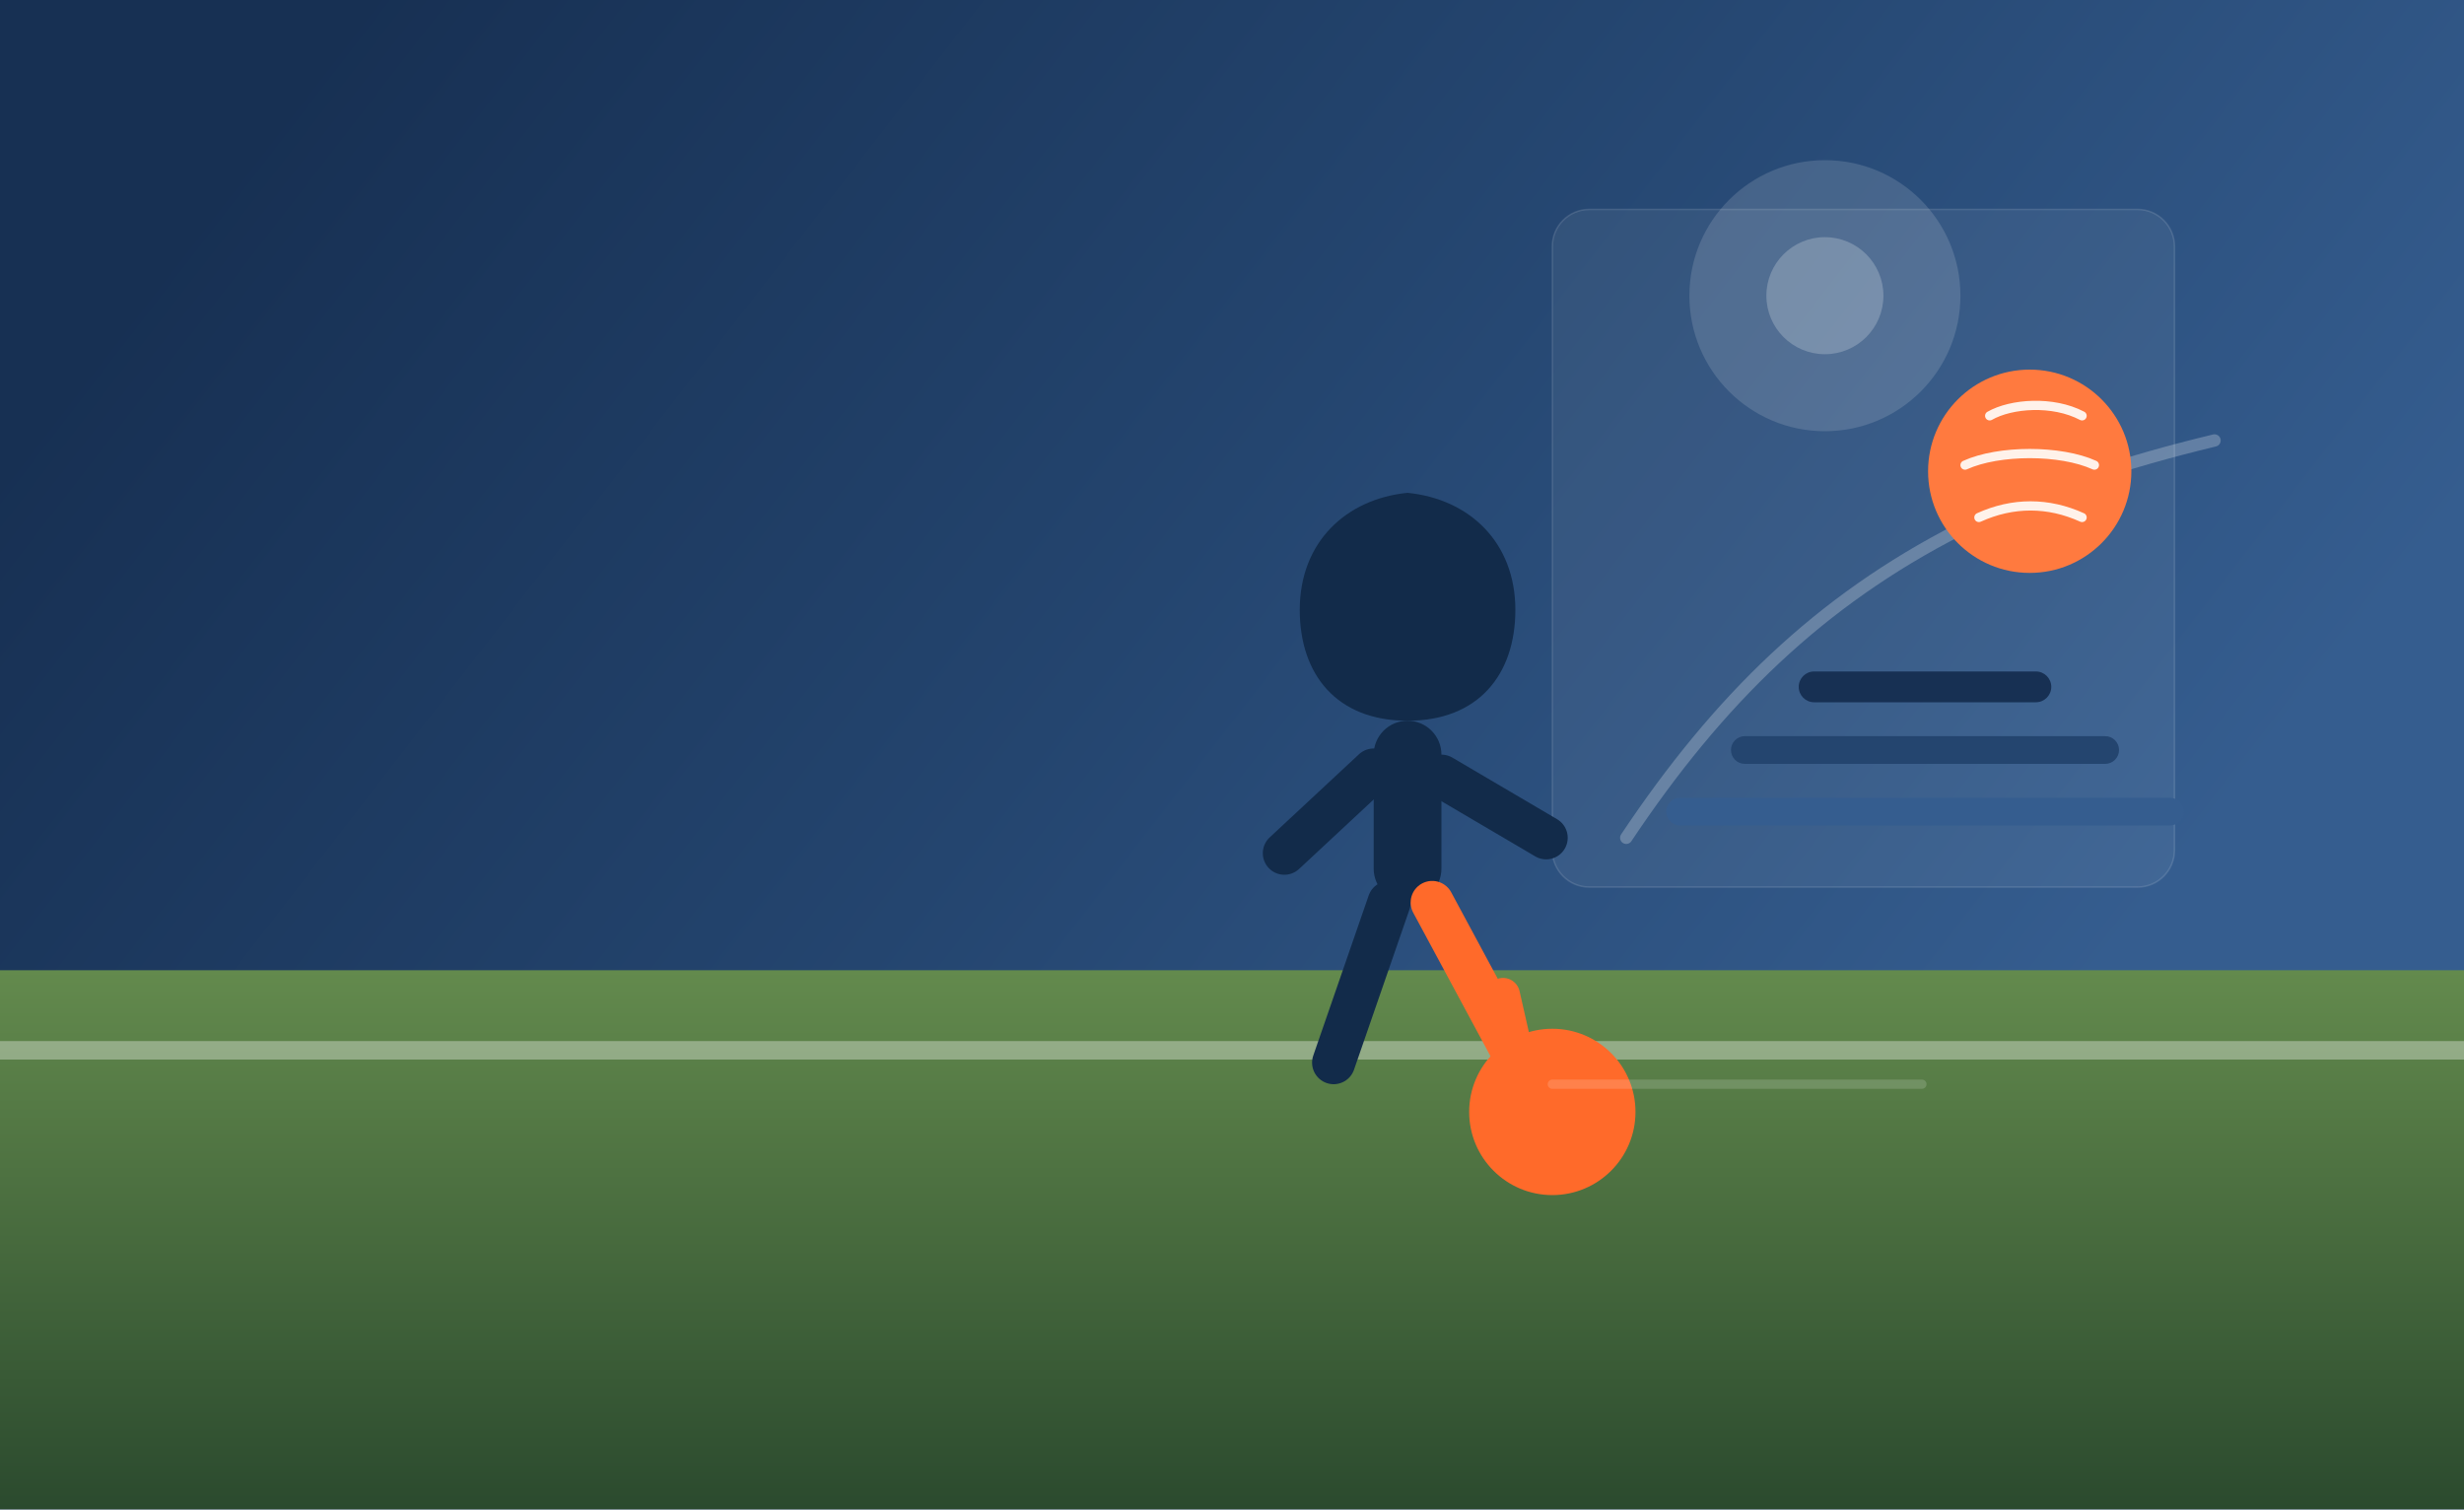
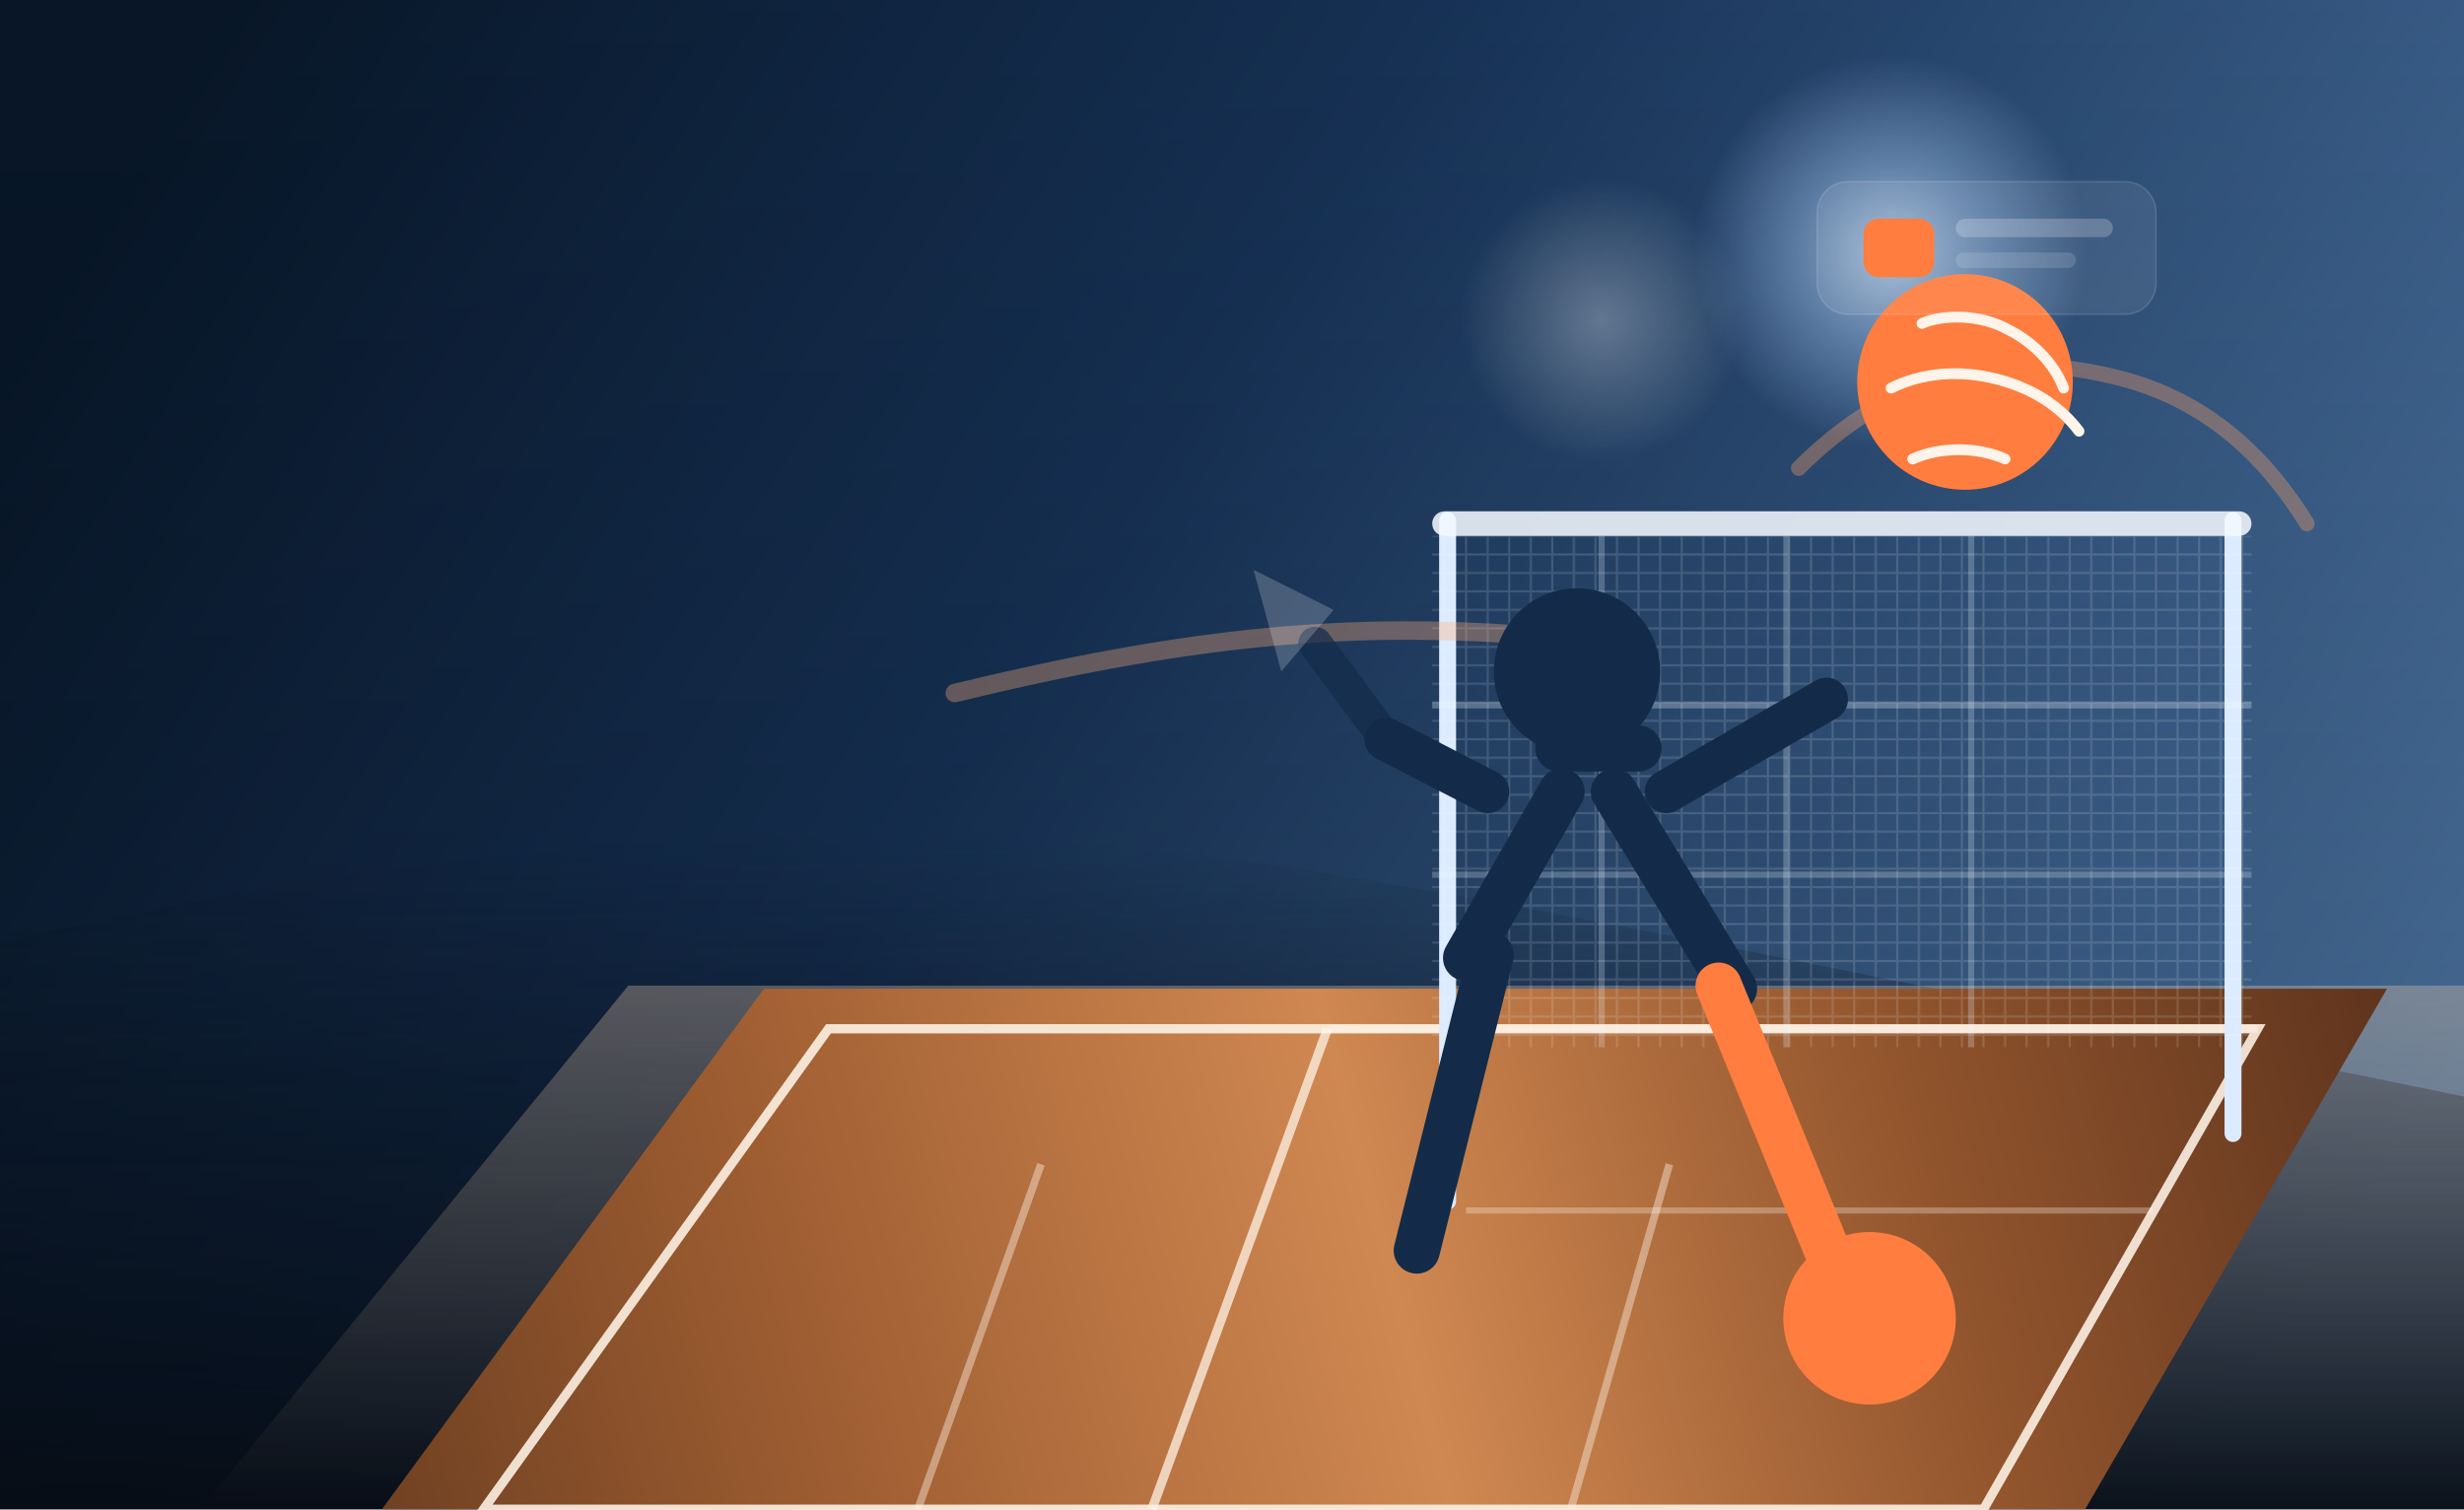
<svg xmlns="http://www.w3.org/2000/svg" width="1600" height="980" viewBox="0 0 1600 980" fill="none">
-   <rect width="1600" height="980" fill="#0C1B30" />
-   <rect width="1600" height="980" fill="url(#sky)" />
-   <rect y="630" width="1600" height="350" fill="url(#field)" />
-   <rect y="676" width="1600" height="12" fill="rgba(255,255,255,0.34)" />
-   <circle cx="1185" cy="192" r="88" fill="rgba(255,255,255,0.14)" />
-   <circle cx="1185" cy="192" r="38" fill="rgba(255,255,255,0.22)" />
-   <rect x="1008" y="136" width="404" height="440" rx="24" fill="rgba(255,255,255,0.06)" stroke="rgba(255,255,255,0.12)" />
-   <path d="M1056 544C1116 454 1182 390 1272 344C1324 318 1380 300 1438 286" stroke="rgba(255,255,255,0.24)" stroke-width="8" stroke-linecap="round" />
-   <circle cx="1318" cy="306" r="66" fill="#FF7A3F" />
-   <path d="M1292 270C1306 262 1333 260 1352 270" stroke="#FFF2EA" stroke-width="6" stroke-linecap="round" />
-   <path d="M1276 302C1298 292 1338 292 1360 302" stroke="#FFF2EA" stroke-width="6" stroke-linecap="round" />
-   <path d="M1285 336C1307 326 1330 326 1352 336" stroke="#FFF2EA" stroke-width="6" stroke-linecap="round" />
-   <rect x="1168" y="436" width="164" height="20" rx="10" fill="#173053" />
-   <rect x="1124" y="478" width="252" height="18" rx="9" fill="#24456F" />
-   <rect x="1082" y="518" width="336" height="18" rx="9" fill="#355D8F" />
-   <path d="M914 468C960 468 984 438 984 396C984 352 954 324 914 320C874 324 844 352 844 396C844 438 868 468 914 468Z" fill="#122B4A" />
-   <rect x="892" y="468" width="44" height="118" rx="22" fill="#122B4A" />
-   <path d="M892 500L834 554" stroke="#122B4A" stroke-width="28" stroke-linecap="round" />
-   <path d="M936 504L1004 544" stroke="#122B4A" stroke-width="28" stroke-linecap="round" />
-   <path d="M902 586L866 690" stroke="#122B4A" stroke-width="28" stroke-linecap="round" />
-   <path d="M930 586L986 690" stroke="#FF6A2A" stroke-width="28" stroke-linecap="round" />
-   <circle cx="1008" cy="722" r="54" fill="#FF6A2A" />
-   <path d="M986 690L976 646" stroke="#FF6A2A" stroke-width="22" stroke-linecap="round" />
-   <path d="M1008 704H1248" stroke="rgba(255,255,255,0.16)" stroke-width="6" stroke-linecap="round" />
+   <rect width="1600" height="980" fill="url(#bg)" />
+   <rect width="1600" height="980" fill="url(#vignette)" />
+   <circle cx="1228" cy="164" r="128" fill="url(#lightRight)" opacity="0.72" />
+   <circle cx="1040" cy="208" r="92" fill="url(#lightSoft)" opacity="0.3" />
+   <circle cx="1376" cy="242" r="84" fill="url(#lightSoft)" opacity="0.22" />
+   <path d="M0 612C224 560 430 536 618 542C814 548 1010 592 1600 712V980H0V612Z" fill="url(#stands)" />
+   <path d="M130 980L408 640H1600V980H130Z" fill="url(#courtGlow)" opacity="0.3" />
+   <path d="M248 980L496 642H1550L1354 980H248Z" fill="url(#courtWood)" />
+   <path d="M314 980L538 668H1466L1288 980H314Z" stroke="rgba(255,244,231,0.88)" stroke-width="6" />
+   <path d="M748 980L862 668" stroke="rgba(255,244,231,0.74)" stroke-width="6" />
+   <path d="M596 980L676 756" stroke="rgba(255,244,231,0.42)" stroke-width="5" />
+   <path d="M1020 980L1084 756" stroke="rgba(255,244,231,0.42)" stroke-width="5" />
+   <path d="M862 668H1466" stroke="rgba(255,244,231,0.48)" stroke-width="5" />
+   <path d="M952 786H1398" stroke="rgba(255,244,231,0.3)" stroke-width="4" />
+   <path d="M940 338V780" stroke="#DCEBFF" stroke-width="11" stroke-linecap="round" />
+   <path d="M1450 338V736" stroke="#DCEBFF" stroke-width="11" stroke-linecap="round" />
+   <rect x="930" y="332" width="532" height="16" rx="8" fill="rgba(245,250,255,0.86)" />
+   <rect x="930" y="348" width="532" height="332" fill="url(#netMesh)" opacity="0.7" />
+   <path d="M930 458H1462" stroke="rgba(240,247,255,0.28)" stroke-width="4" />
+   <path d="M930 568H1462" stroke="rgba(240,247,255,0.24)" stroke-width="4" />
+   <path d="M1040 348V680" stroke="rgba(240,247,255,0.24)" stroke-width="4" />
+   <path d="M1160 348V680" stroke="rgba(240,247,255,0.24)" stroke-width="4" />
+   <path d="M1280 348V680" stroke="rgba(240,247,255,0.24)" stroke-width="4" />
+   <path d="M620 450C768 414 870 404 986 412" stroke="rgba(255,173,123,0.34)" stroke-width="12" stroke-linecap="round" />
+   <path d="M1168 304C1226 246 1294 226 1370 244C1424 256 1466 288 1498 340" stroke="rgba(255,164,105,0.34)" stroke-width="10" stroke-linecap="round" />
+   <circle cx="1276" cy="248" r="70" fill="#FF7D3F" />
+   <path d="M1248 210C1262 204 1286 204 1304 214C1320 222 1334 236 1340 252" stroke="#FFF4EA" stroke-width="7" stroke-linecap="round" />
+   <path d="M1228 252C1248 242 1272 240 1296 246C1320 252 1338 264 1350 280" stroke="#FFF4EA" stroke-width="7" stroke-linecap="round" />
+   <path d="M1242 298C1260 290 1284 290 1302 298" stroke="#FFF4EA" stroke-width="7" stroke-linecap="round" />
+   <circle cx="1024" cy="436" r="54" fill="#132B49" />
+   <path d="M1012 486H1064" stroke="#132B49" stroke-width="30" stroke-linecap="round" />
+   <path d="M1048 514L1126 642" stroke="#132B49" stroke-width="30" stroke-linecap="round" />
+   <path d="M1014 514L952 622" stroke="#132B49" stroke-width="30" stroke-linecap="round" />
+   <path d="M1082 514L1186 454" stroke="#132B49" stroke-width="28" stroke-linecap="round" />
+   <path d="M966 514L900 480" stroke="#132B49" stroke-width="28" stroke-linecap="round" />
+   <path d="M968 620L920 812" stroke="#132B49" stroke-width="30" stroke-linecap="round" />
+   <path d="M1116 640L1198 840" stroke="#FF7D3F" stroke-width="30" stroke-linecap="round" />
+   <circle cx="1214" cy="856" r="56" fill="#FF7D3F" />
+   <path d="M1198 840L1180 788" stroke="#FF7D3F" stroke-width="22" stroke-linecap="round" />
+   <path d="M900 480L854 418" stroke="#132B49" stroke-width="22" stroke-linecap="round" opacity="0.72" />
+   <path d="M814 370L866 396L832 436Z" fill="rgba(255,255,255,0.2)" />
+   <rect x="1180" y="118" width="220" height="86" rx="20" fill="rgba(255,255,255,0.08)" stroke="rgba(255,255,255,0.14)" />
+   <rect x="1210" y="142" width="46" height="38" rx="10" fill="#FF7D3F" />
+   <rect x="1270" y="142" width="102" height="12" rx="6" fill="rgba(255,255,255,0.22)" />
+   <rect x="1270" y="164" width="78" height="10" rx="5" fill="rgba(255,255,255,0.14)" />
  <defs>
-     <linearGradient id="sky" x1="234" y1="0" x2="1248" y2="784" gradientUnits="userSpaceOnUse">
-       <stop stop-color="#173053" />
-       <stop offset="0.5" stop-color="#24456F" />
-       <stop offset="1" stop-color="#355D8F" />
+     <linearGradient id="bg" x1="110" y1="54" x2="1456" y2="912" gradientUnits="userSpaceOnUse">
+       <stop stop-color="#081729" />
+       <stop offset="0.42" stop-color="#173358" />
+       <stop offset="1" stop-color="#4F79A9" />
    </linearGradient>
-     <linearGradient id="field" x1="800" y1="630" x2="800" y2="980" gradientUnits="userSpaceOnUse">
-       <stop stop-color="#638A4D" />
-       <stop offset="1" stop-color="#2B4A2E" />
+     <radialGradient id="lightRight" cx="0" cy="0" r="1" gradientUnits="userSpaceOnUse" gradientTransform="translate(1228 164) rotate(90) scale(128)">
+       <stop stop-color="#D6E8FF" />
+       <stop offset="0.5" stop-color="#A6C9F3" stop-opacity="0.56" />
+       <stop offset="1" stop-color="#A6C9F3" stop-opacity="0" />
+     </radialGradient>
+     <radialGradient id="lightSoft" cx="0" cy="0" r="1" gradientUnits="userSpaceOnUse" gradientTransform="translate(1040 208) rotate(90) scale(92)">
+       <stop stop-color="#FFFFFF" />
+       <stop offset="1" stop-color="#FFFFFF" stop-opacity="0" />
+     </radialGradient>
+     <linearGradient id="stands" x1="800" y1="542" x2="800" y2="980" gradientUnits="userSpaceOnUse">
+       <stop stop-color="rgba(10,20,34,0)" />
+       <stop offset="0.38" stop-color="rgba(7,15,27,0.44)" />
+       <stop offset="1" stop-color="rgba(5,11,19,0.92)" />
+     </linearGradient>
+     <linearGradient id="courtGlow" x1="865" y1="640" x2="865" y2="980" gradientUnits="userSpaceOnUse">
+       <stop stop-color="#FFD7AF" />
+       <stop offset="1" stop-color="#FFD7AF" stop-opacity="0" />
+     </linearGradient>
+     <linearGradient id="courtWood" x1="248" y1="980" x2="1550" y2="642" gradientUnits="userSpaceOnUse">
+       <stop stop-color="#704122" />
+       <stop offset="0.22" stop-color="#9F5E32" />
+       <stop offset="0.5" stop-color="#D08851" />
+       <stop offset="0.76" stop-color="#92552D" />
+       <stop offset="1" stop-color="#5F341D" />
+     </linearGradient>
+     <pattern id="netMesh" width="28" height="24" patternUnits="userSpaceOnUse">
+       <path d="M0 0H28M0 12H28M0 24H28M0 0V24M14 0V24M28 0V24" stroke="rgba(246,250,255,0.2)" stroke-width="1.4" />
+     </pattern>
+     <linearGradient id="vignette" x1="0" y1="0" x2="0" y2="980" gradientUnits="userSpaceOnUse">
+       <stop stop-color="rgba(0,0,0,0.04)" />
+       <stop offset="1" stop-color="rgba(0,0,0,0.22)" />
    </linearGradient>
  </defs>
</svg>
